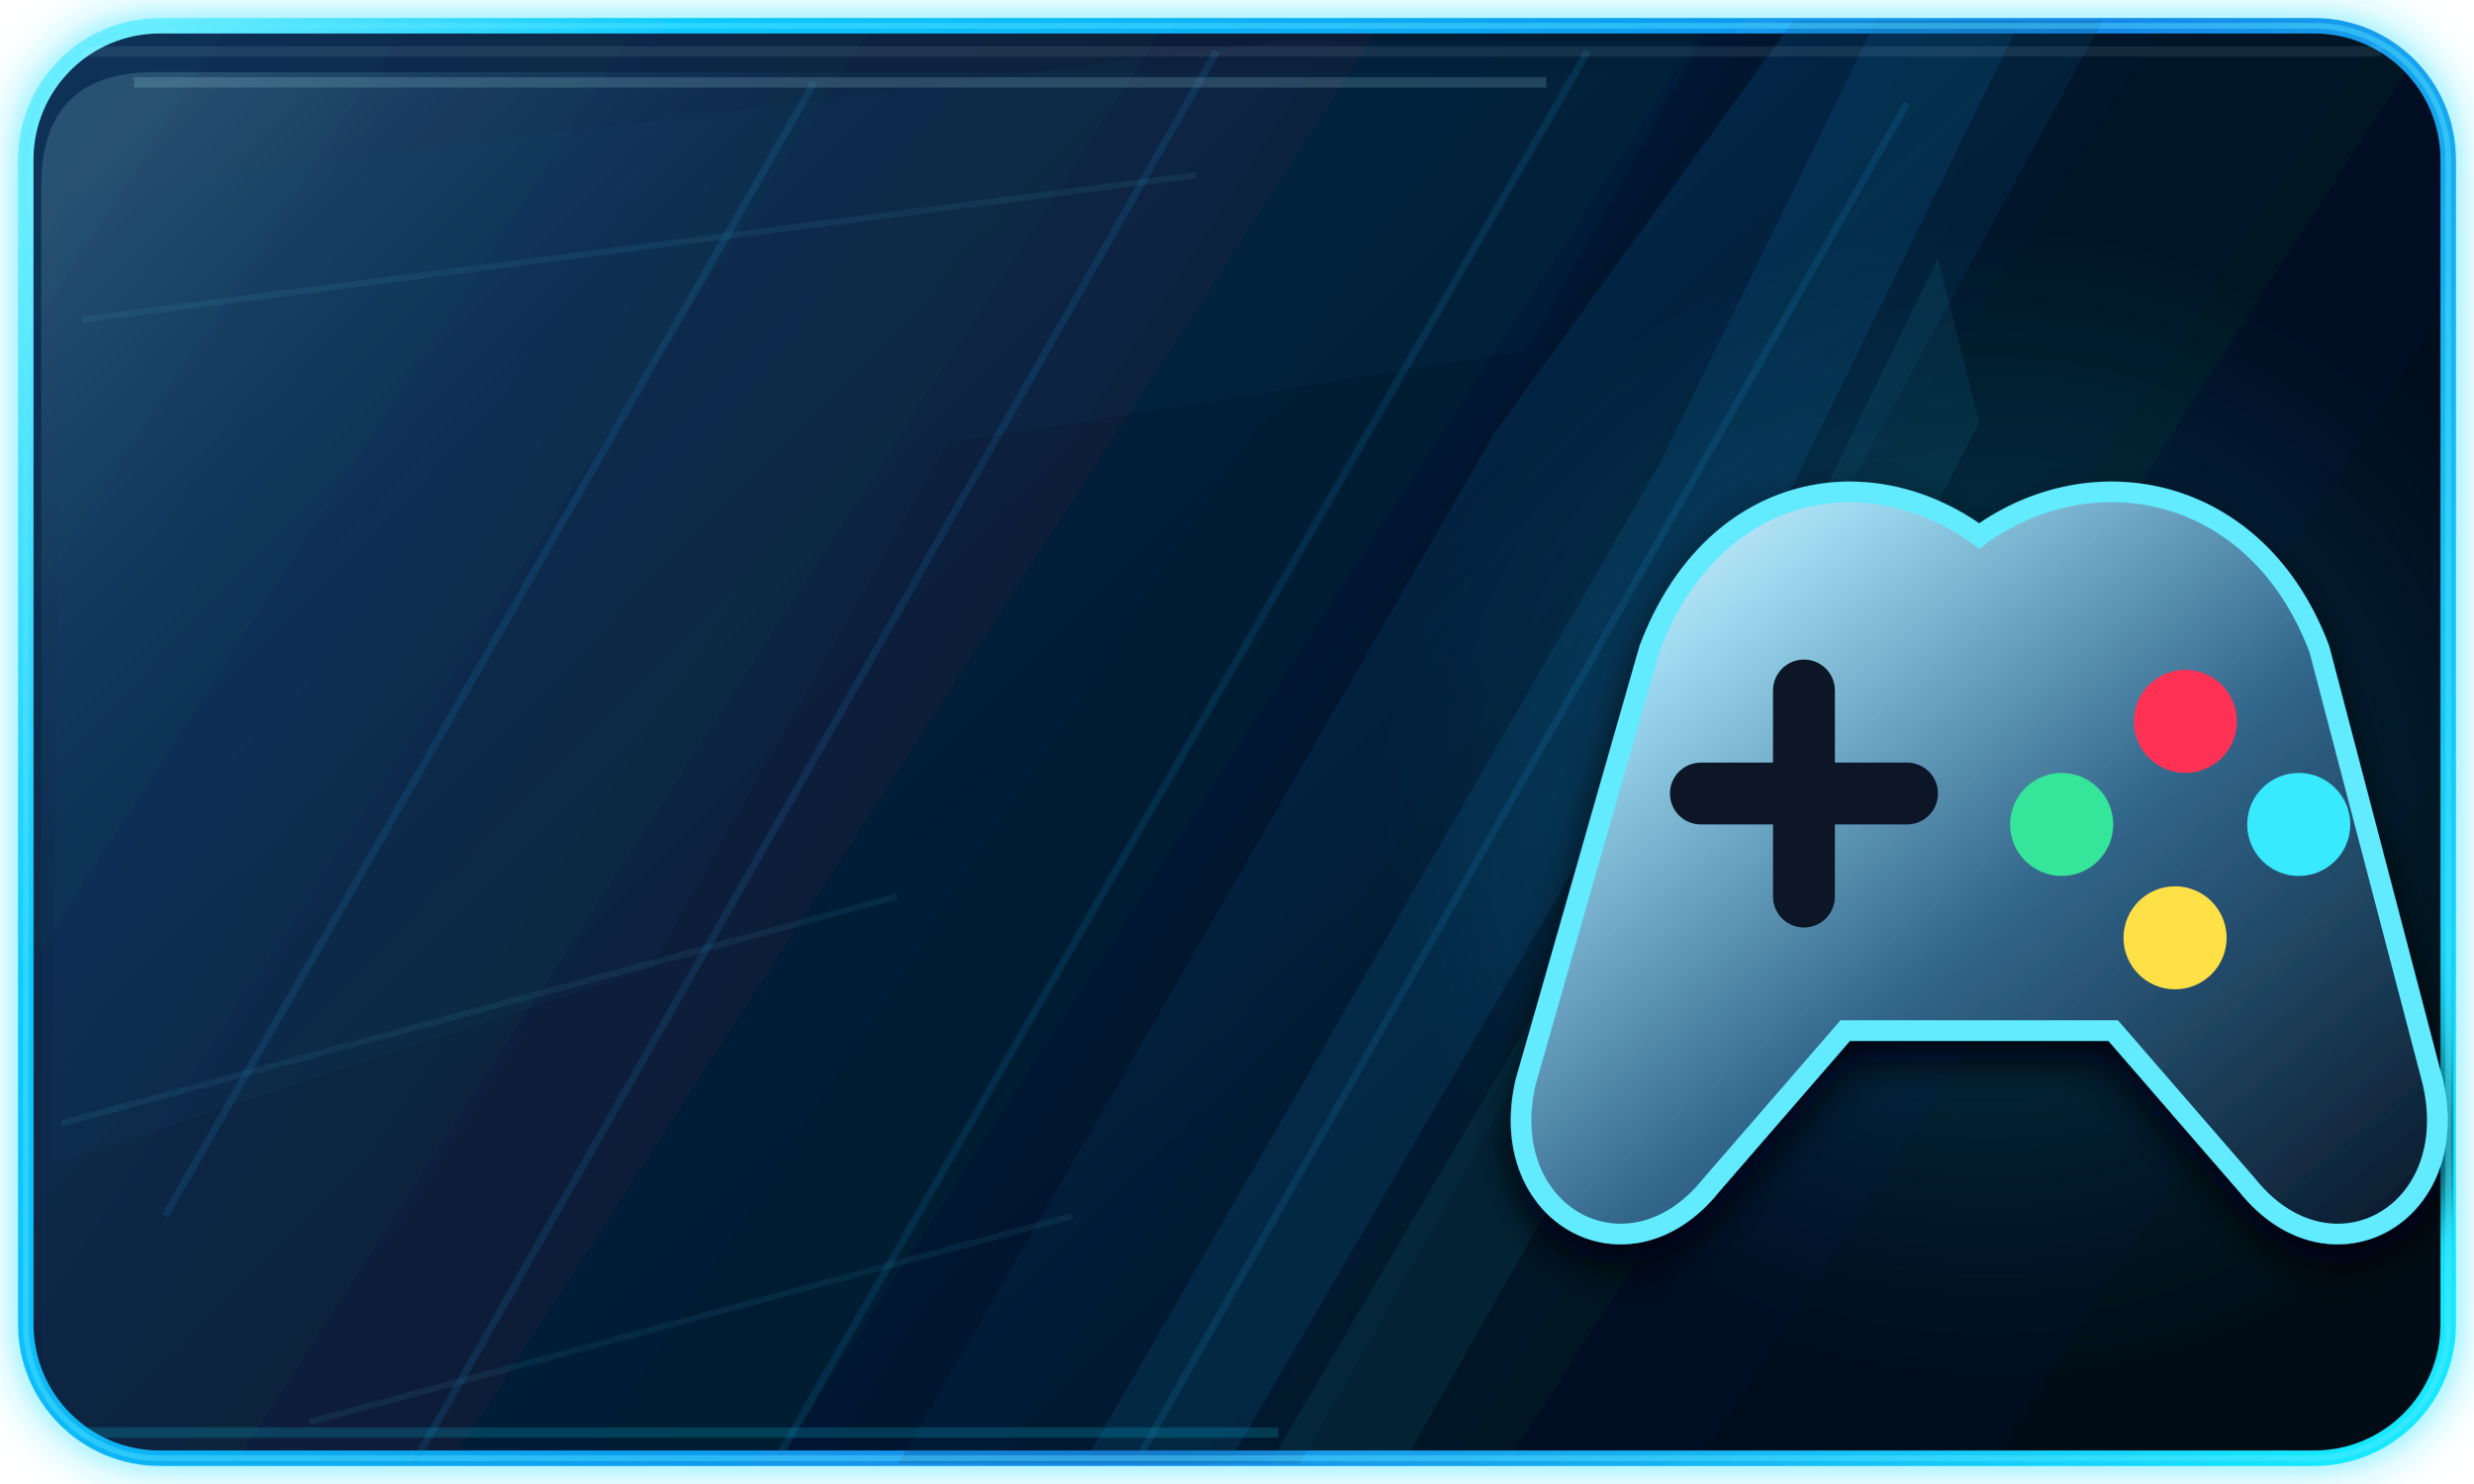
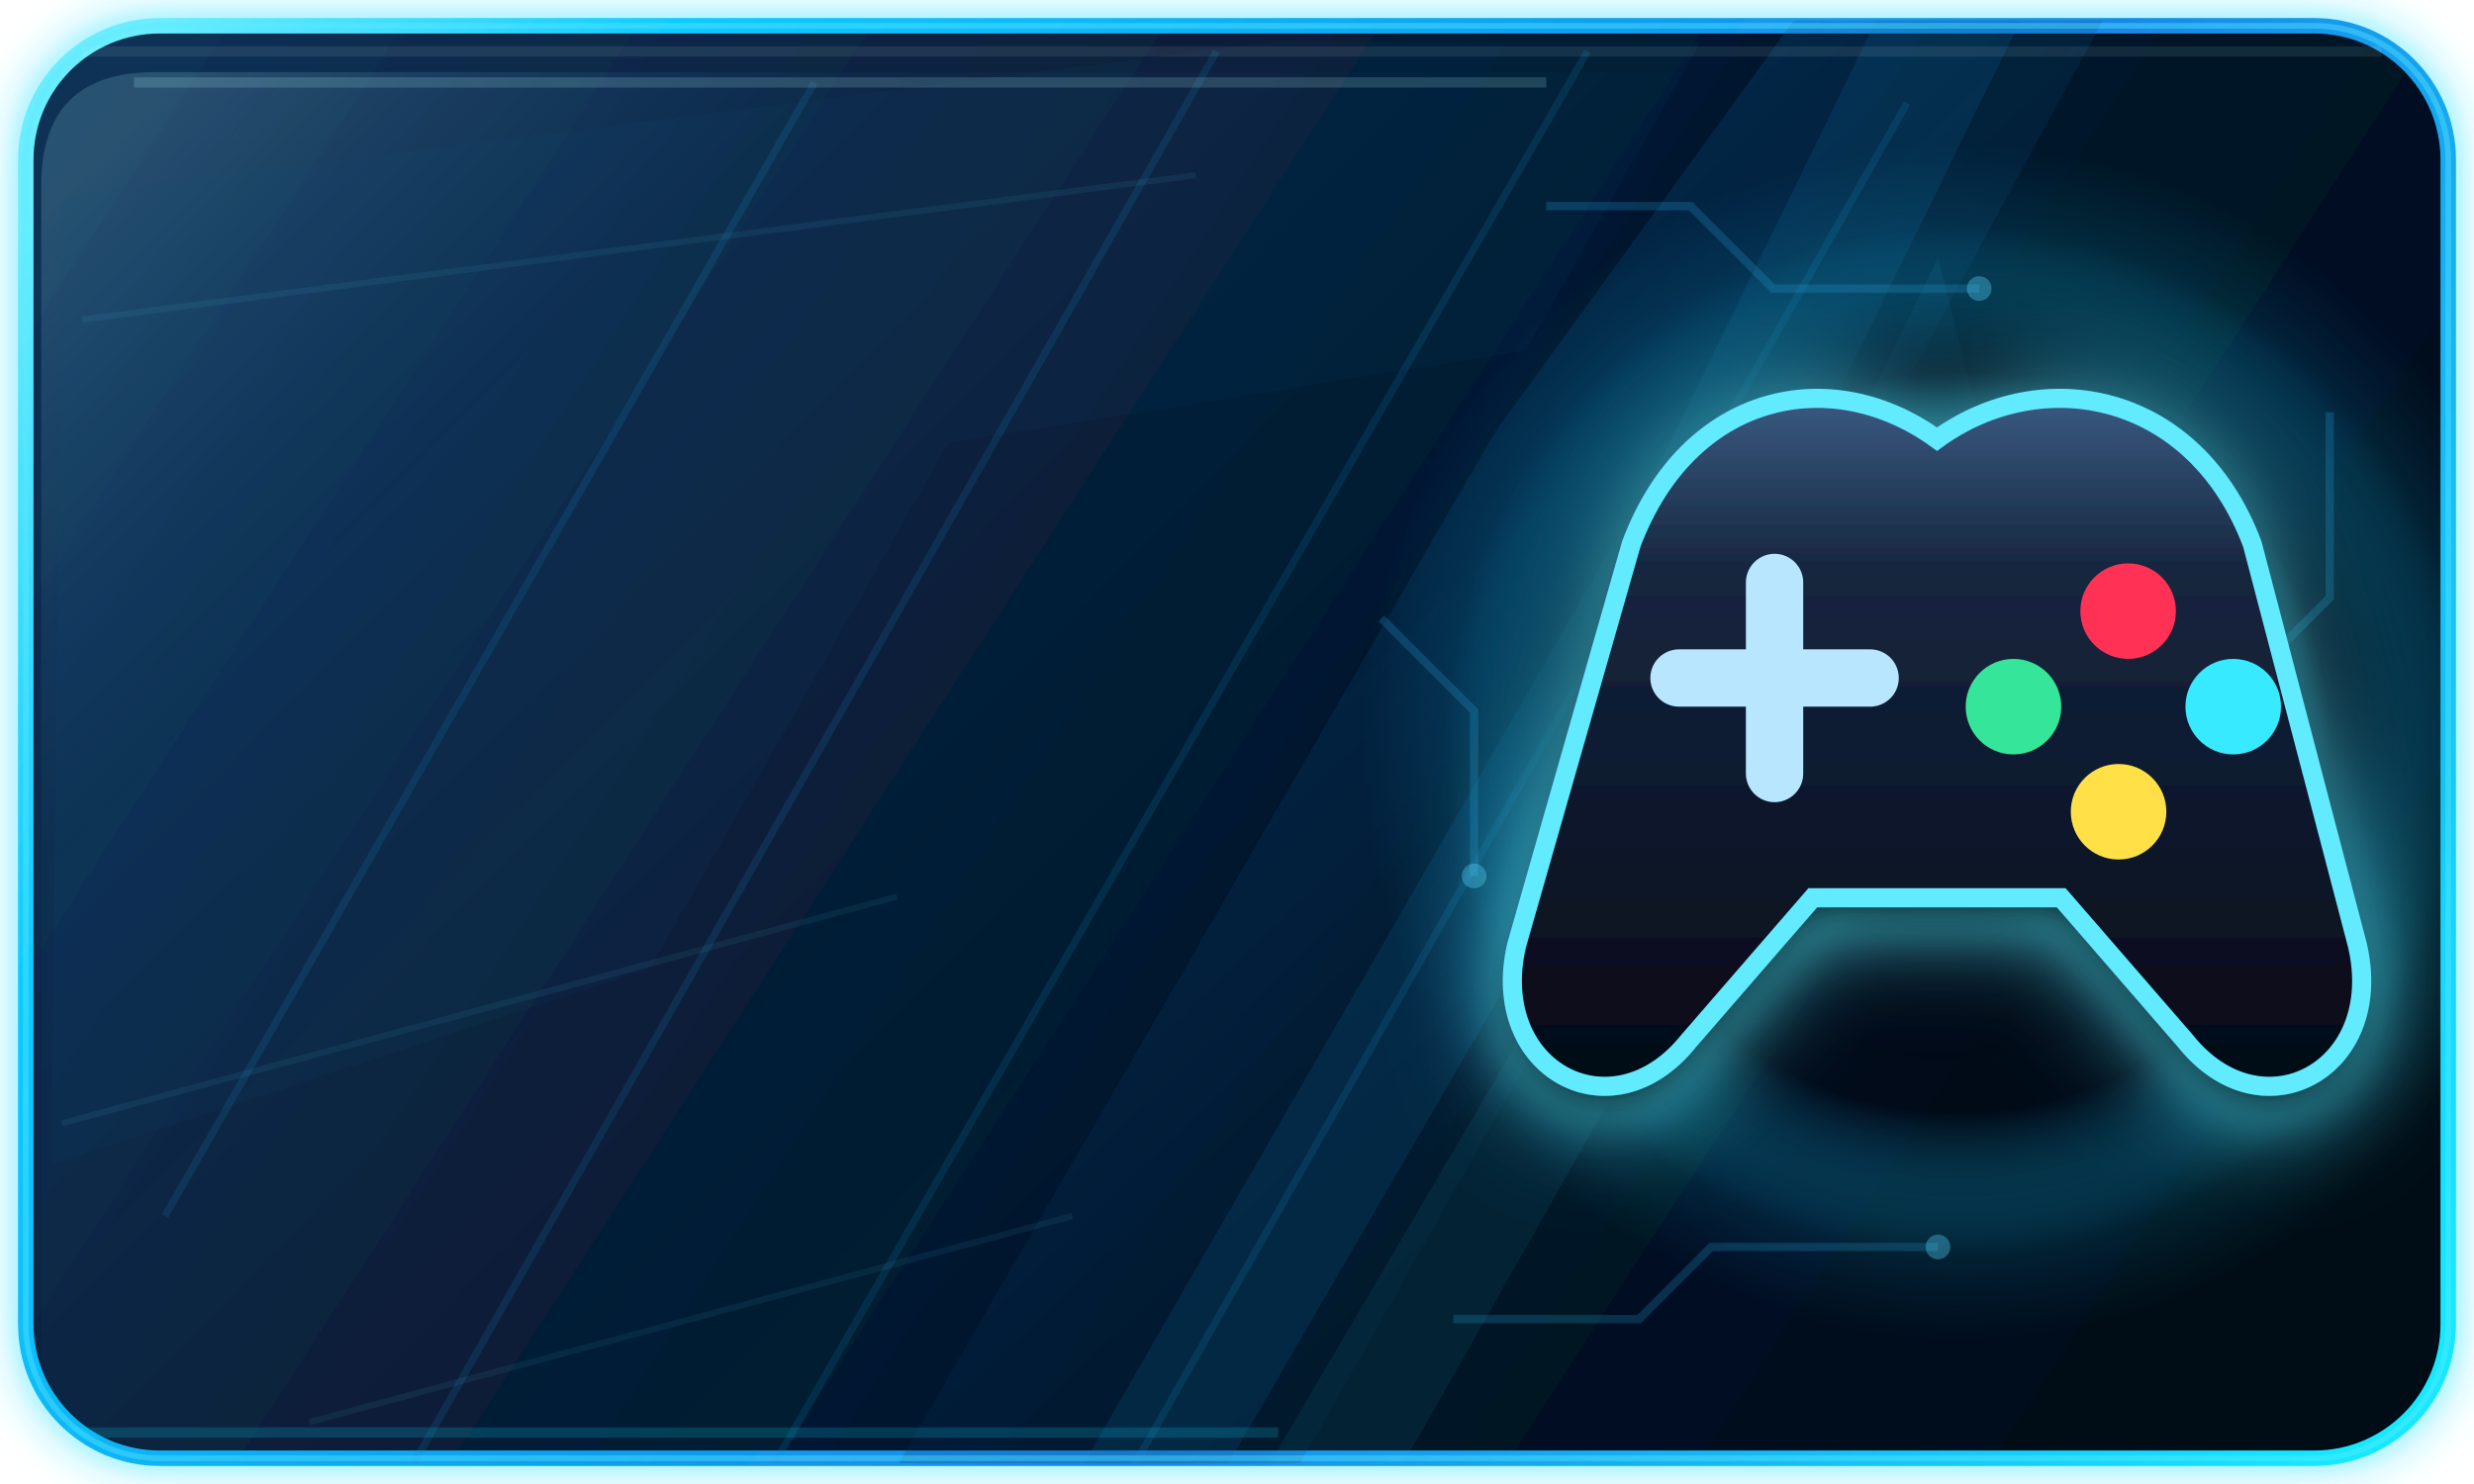
<svg xmlns="http://www.w3.org/2000/svg" viewBox="0 0 240 144" role="img" aria-label="Static Controller tile artwork">
  <defs>
    <linearGradient id="surface" x1="12" y1="5" x2="224" y2="142" gradientUnits="userSpaceOnUse">
      <stop stop-color="#0b3156" />
      <stop offset=".34" stop-color="#071f39" />
      <stop offset=".7" stop-color="#041326" />
      <stop offset="1" stop-color="#010813" />
    </linearGradient>
    <linearGradient id="rim" x1="16" y1="0" x2="225" y2="144" gradientUnits="userSpaceOnUse">
      <stop stop-color="#6beeff" />
      <stop offset=".18" stop-color="#08c8ff" />
      <stop offset=".62" stop-color="#1589e8" />
      <stop offset="1" stop-color="#18e8ff" />
    </linearGradient>
    <linearGradient id="glass" x1="18" y1="7" x2="132" y2="119" gradientUnits="userSpaceOnUse">
      <stop stop-color="#b7f8ff" stop-opacity=".16" />
      <stop offset=".28" stop-color="#0f89cf" stop-opacity=".06" />
      <stop offset="1" stop-color="#020b19" stop-opacity="0" />
    </linearGradient>
    <linearGradient id="panel" x1="113" y1="15" x2="229" y2="136" gradientUnits="userSpaceOnUse">
      <stop stop-color="#0b80c6" stop-opacity=".26" />
      <stop offset=".44" stop-color="#08345e" stop-opacity=".18" />
      <stop offset="1" stop-color="#03101f" stop-opacity=".02" />
    </linearGradient>
    <linearGradient id="accent" x1="0" y1="0" x2="1" y2="1">
      <stop stop-color="#e9feff" />
      <stop offset=".22" stop-color="#62f1ff" />
      <stop offset=".62" stop-color="#08aeea" />
      <stop offset="1" stop-color="#07519f" />
    </linearGradient>
    <linearGradient id="metal" x1="0" y1="0" x2="1" y2="1">
      <stop stop-color="#f5fdff" />
      <stop offset=".2" stop-color="#9bd8ef" />
      <stop offset=".55" stop-color="#31658a" />
      <stop offset="1" stop-color="#071627" />
    </linearGradient>
    <linearGradient id="green" x1="0" y1="0" x2="1" y2="1">
      <stop stop-color="#caffee" />
      <stop offset=".28" stop-color="#39f5b0" />
      <stop offset="1" stop-color="#00765c" />
    </linearGradient>
    <linearGradient id="danger" x1="0" y1="0" x2="1" y2="1">
      <stop stop-color="#fff4ed" />
      <stop offset=".22" stop-color="#ff725f" />
      <stop offset=".72" stop-color="#e31c35" />
      <stop offset="1" stop-color="#6e0718" />
    </linearGradient>
    <linearGradient id="gold" x1="0" y1="0" x2="1" y2="1">
      <stop stop-color="#fffbd1" />
      <stop offset=".3" stop-color="#ffe52e" />
      <stop offset="1" stop-color="#e87b00" />
    </linearGradient>
    <radialGradient id="orb">
      <stop stop-color="#16cfff" stop-opacity=".28" />
      <stop offset=".55" stop-color="#16cfff" stop-opacity=".09" />
      <stop offset="1" stop-color="#16cfff" stop-opacity="0" />
    </radialGradient>
    <filter id="outerGlow" x="-30%" y="-50%" width="160%" height="200%">
      <feGaussianBlur stdDeviation="2.3" result="b" />
      <feColorMatrix in="b" values="0 0 0 0 .02 0 0 0 0 .75 0 0 0 0 1 0 0 0 .72 0" result="c" />
      <feMerge>
        <feMergeNode in="c" />
        <feMergeNode in="SourceGraphic" />
      </feMerge>
    </filter>
    <filter id="glow" x="-80%" y="-80%" width="260%" height="260%">
      <feGaussianBlur stdDeviation="3" result="b" />
      <feMerge>
        <feMergeNode in="b" />
        <feMergeNode in="SourceGraphic" />
      </feMerge>
    </filter>
    <filter id="shadow" x="-80%" y="-80%" width="260%" height="260%">
      <feDropShadow dx="0" dy="2" stdDeviation="2" flood-color="#000711" flood-opacity=".95" />
    </filter>
+     <linearGradient id="padBody" x1="0" y1="0" x2="0" y2="1">
+       <stop stop-color="#3a5a82" />
+       <stop offset=".25" stop-color="#16263f" />
+       <stop offset=".7" stop-color="#0a1426" />
+       <stop offset="1" stop-color="#050b16" />
+     </linearGradient>
+     <radialGradient id="halo" cx="190" cy="72" r="58" gradientUnits="userSpaceOnUse">
+       <stop stop-color="#01050d" stop-opacity=".92" />
+       <stop offset=".62" stop-color="#020a17" stop-opacity=".7" />
+       <stop offset=".86" stop-color="#16cfff" stop-opacity=".1" />
+       <stop offset="1" stop-color="#16cfff" stop-opacity="0" />
+     </radialGradient>
+     <filter id="bloom" x="-40%" y="-40%" width="180%" height="180%">
+       <feGaussianBlur in="SourceAlpha" stdDeviation="4.5" result="b" />
+       <feColorMatrix in="b" values="0 0 0 0 0.086 0 0 0 0 0.812 0 0 0 0 1.000 0 0 0 .75 0" result="c" />
+       <feMerge>
+         <feMergeNode in="c" />
+         <feMergeNode in="SourceGraphic" />
+       </feMerge>
+     </filter>
    <clipPath id="clip">
      <rect x="2" y="2" width="236" height="140" rx="13" />
    </clipPath>
  </defs>
  <g filter="url(#outerGlow)">
    <rect x="2.5" y="2.5" width="235" height="139" rx="13" fill="url(#surface)" stroke="url(#rim)" stroke-width="1.5" />
  </g>
  <g clip-path="url(#clip)">
    <path d="M10 7H164L129 69 86 144H4V18Q4 7 15 7Z" fill="url(#glass)" />
    <path d="M6 19 124 4h41l-17 30L92 43 63 94 5 113Z" fill="#0b4f7d" opacity=".09" />
    <path d="M86 144 145 42 174 2h30l-31 57-48 85Z" fill="url(#panel)" />
    <path d="m104 144 57-99 21-43h14l-24 49-54 93Z" fill="#0e75ad" opacity=".16" />
    <path d="m122 144 47-80 19-39 4 16-15 29-42 74Z" fill="#21b9e7" opacity=".08" />
    <path d="M16 118 79 8M39 144 118 5M74 144l80-139M109 144 185 10" fill="none" stroke="#178ec2" stroke-opacity=".16" stroke-width=".7" />
    <path d="M8 31 116 17M6 109l81-22M30 138l74-20" fill="none" stroke="#5ae9ff" stroke-opacity=".07" stroke-width=".6" />
    <path d="M13 8h137" stroke="#c1fbff" stroke-opacity=".17" />
-     <ellipse cx="193" cy="78" rx="59" ry="56" fill="url(#orb)" />
-     <g filter="url(#shadow)">
-       <g transform="translate(143 39)">
-         <path d="M17 24C23 8 38 5 49 13c11-8 27-5 33 11l11 42c3 13-10 20-18 10L62 61H36L23 76C15 86 2 79 5 66Z" fill="url(#metal)" stroke="#62eaff" stroke-width="2" />
-         <path d="M22 38h20M32 28v20" stroke="#071527" stroke-width="6" stroke-linecap="round" />
-         <circle cx="69" cy="31" r="5" fill="#ff3155" />
-         <circle cx="80" cy="41" r="5" fill="#38eaff" />
-         <circle cx="68" cy="52" r="5" fill="#ffe047" />
-         <circle cx="57" cy="41" r="5" fill="#35e59a" />
+     <circle cx="190" cy="72" r="58" fill="url(#halo)" />
+     <path d="M150 20h14l8 8h20M141 128h18l7-7h22M226 40v18l-6 6M134 60l9 9v16" fill="none" stroke="#2aa9e6" stroke-opacity=".22" stroke-width=".8" />
+     <g fill="#57d8ff" fill-opacity=".35">
+       <circle cx="192" cy="28" r="1.2" />
+       <circle cx="188" cy="121" r="1.2" />
+       <circle cx="220" cy="64" r="1.2" />
+       <circle cx="143" cy="85" r="1.2" />
+     </g>
+     <g filter="url(#bloom)">
+       <g transform="translate(188 72) scale(0.927) translate(-192.1 -83.7)">
+         <g filter="url(#shadow)">
+           <g transform="translate(143 39)">
+             <path d="M17 24C23 8 38 5 49 13c11-8 27-5 33 11l11 42c3 13-10 20-18 10L62 61H36L23 76C15 86 2 79 5 66Z" fill="url(#padBody)" stroke="#62eaff" stroke-width="2" />
+             <path d="M22 38h20M32 28v20" stroke="#b8e6ff" stroke-width="6" stroke-linecap="round" />
+             <circle cx="69" cy="31" r="5" fill="#ff3155" />
+             <circle cx="80" cy="41" r="5" fill="#38eaff" />
+             <circle cx="68" cy="52" r="5" fill="#ffe047" />
+             <circle cx="57" cy="41" r="5" fill="#35e59a" />
+           </g>
+         </g>
      </g>
    </g>
    <path d="M5 139h119" stroke="#0ad8ff" stroke-opacity=".18" />
    <path d="M8 5h223" stroke="#d9fdff" stroke-opacity=".09" />
  </g>
  <rect x="2.5" y="2.5" width="235" height="139" rx="13" fill="none" stroke="#60eaff" stroke-opacity=".38" stroke-width=".55" />
</svg>
